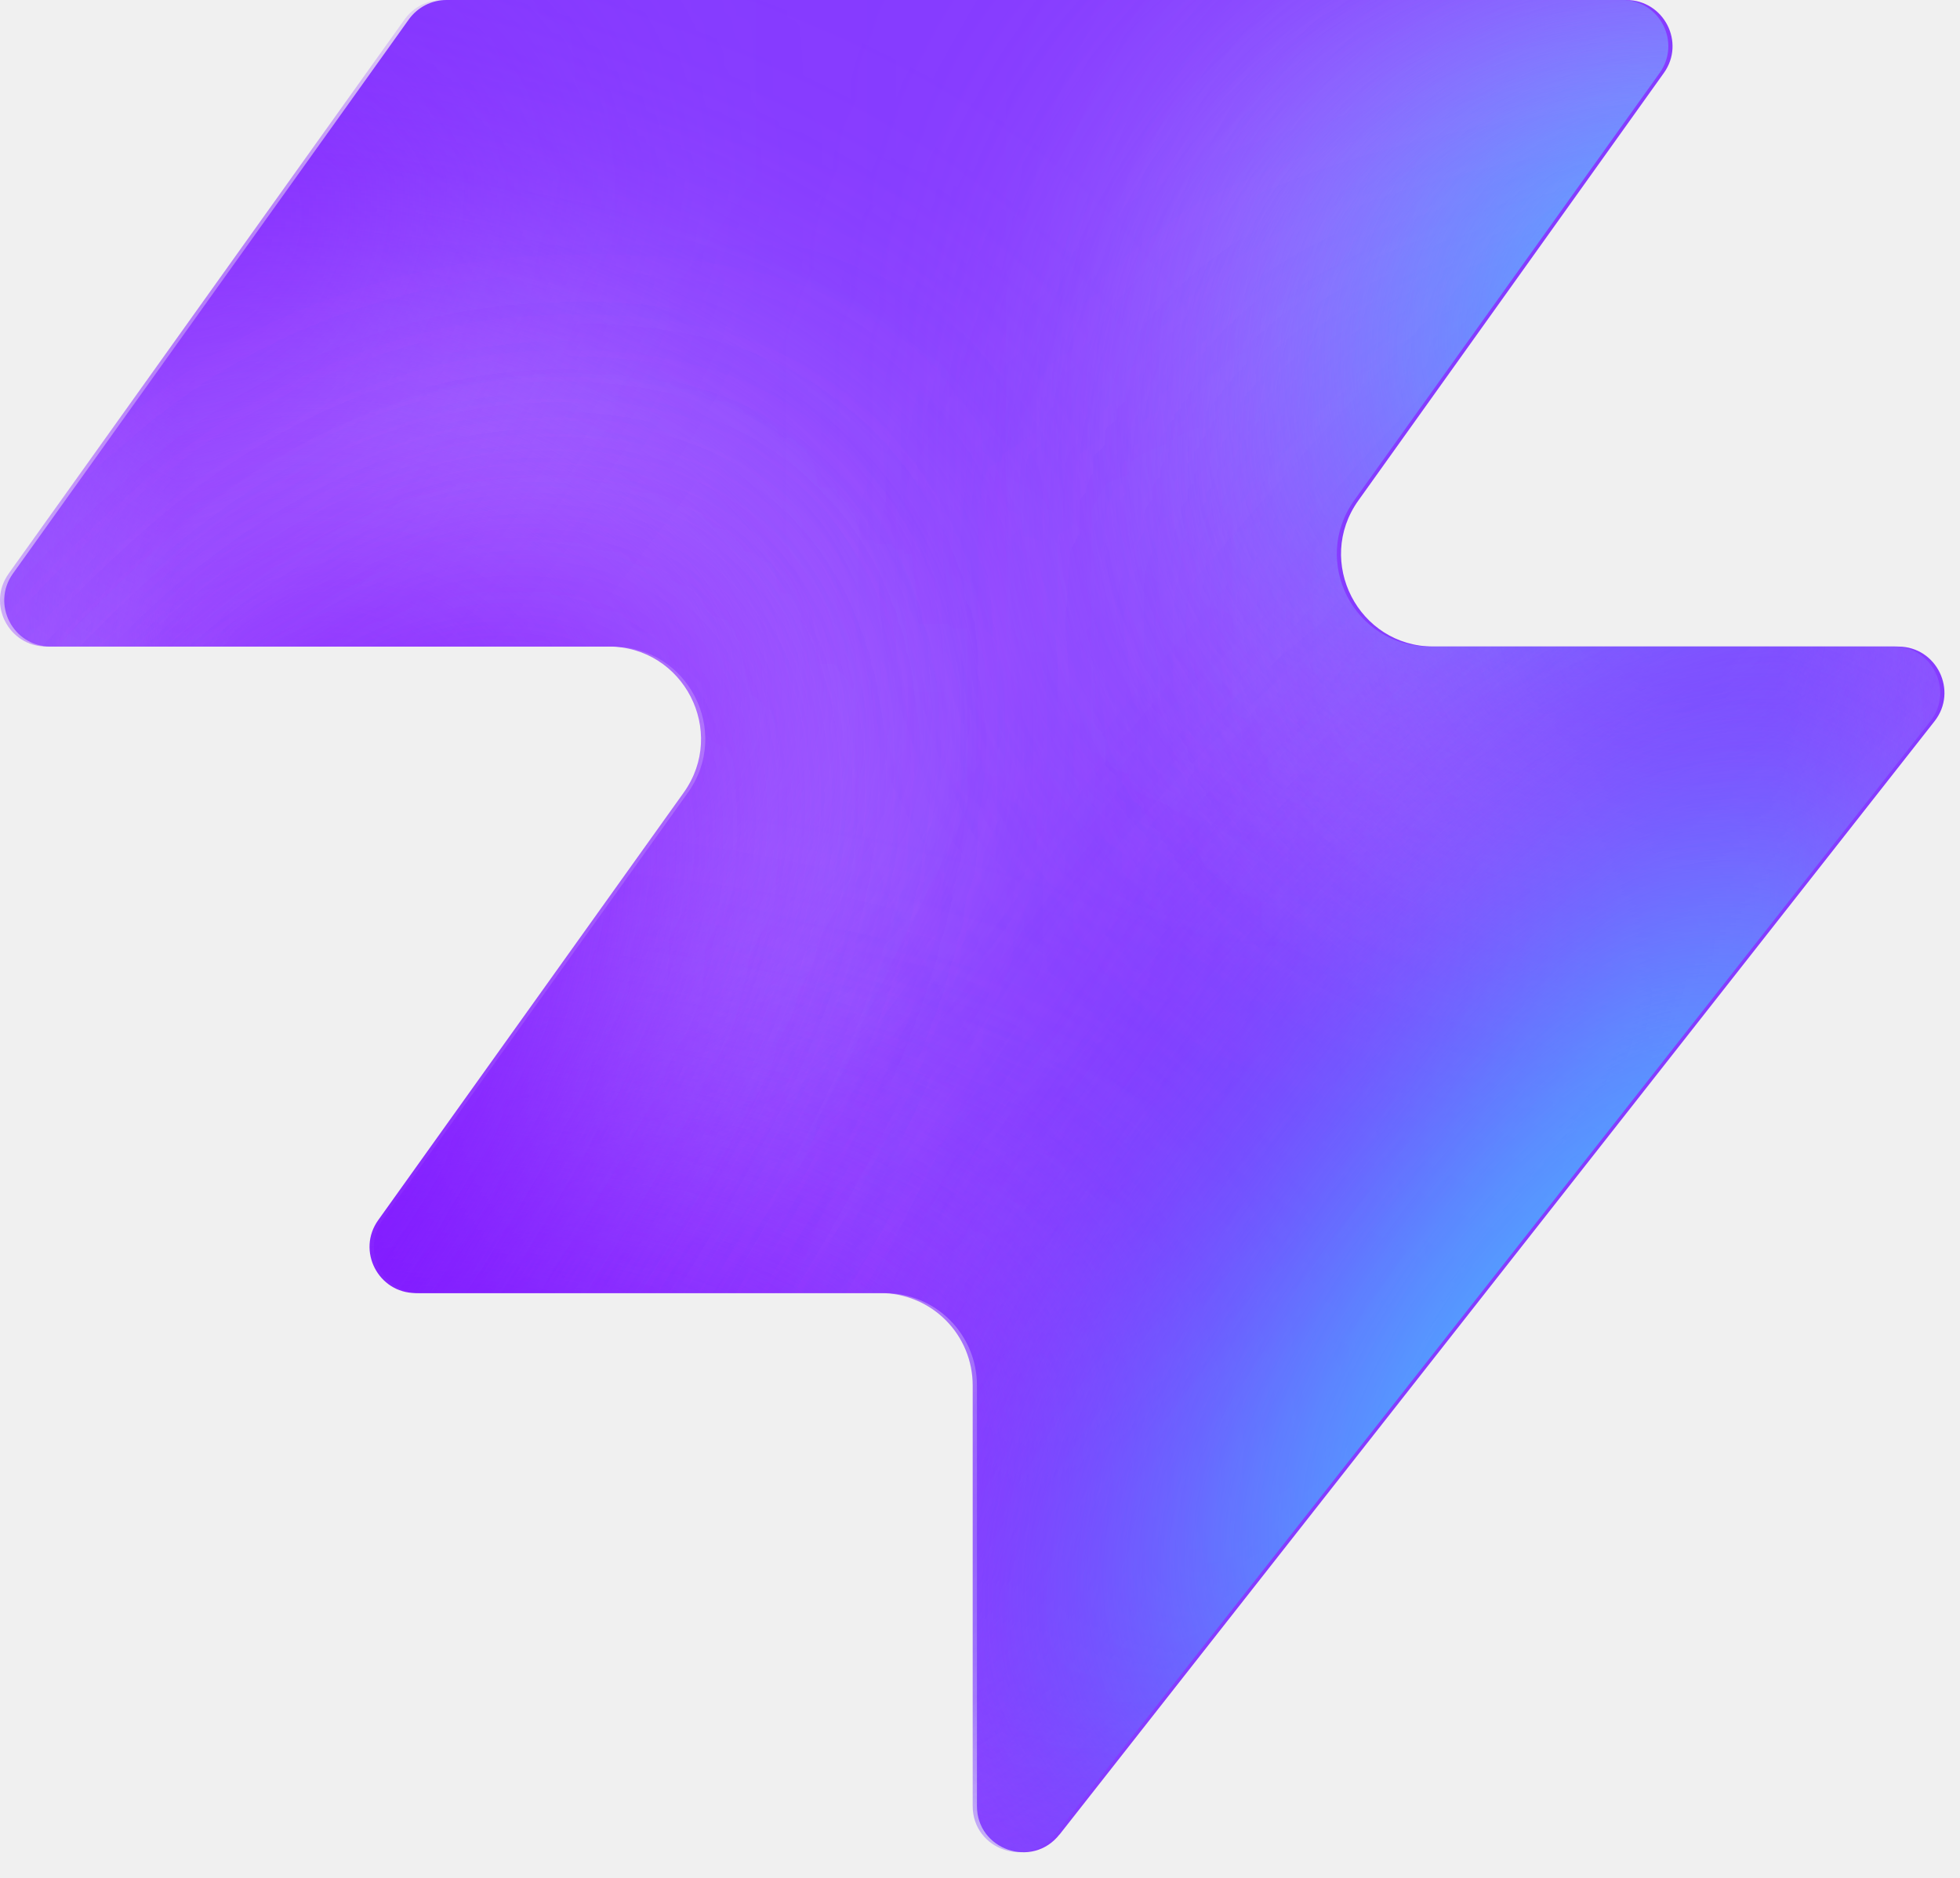
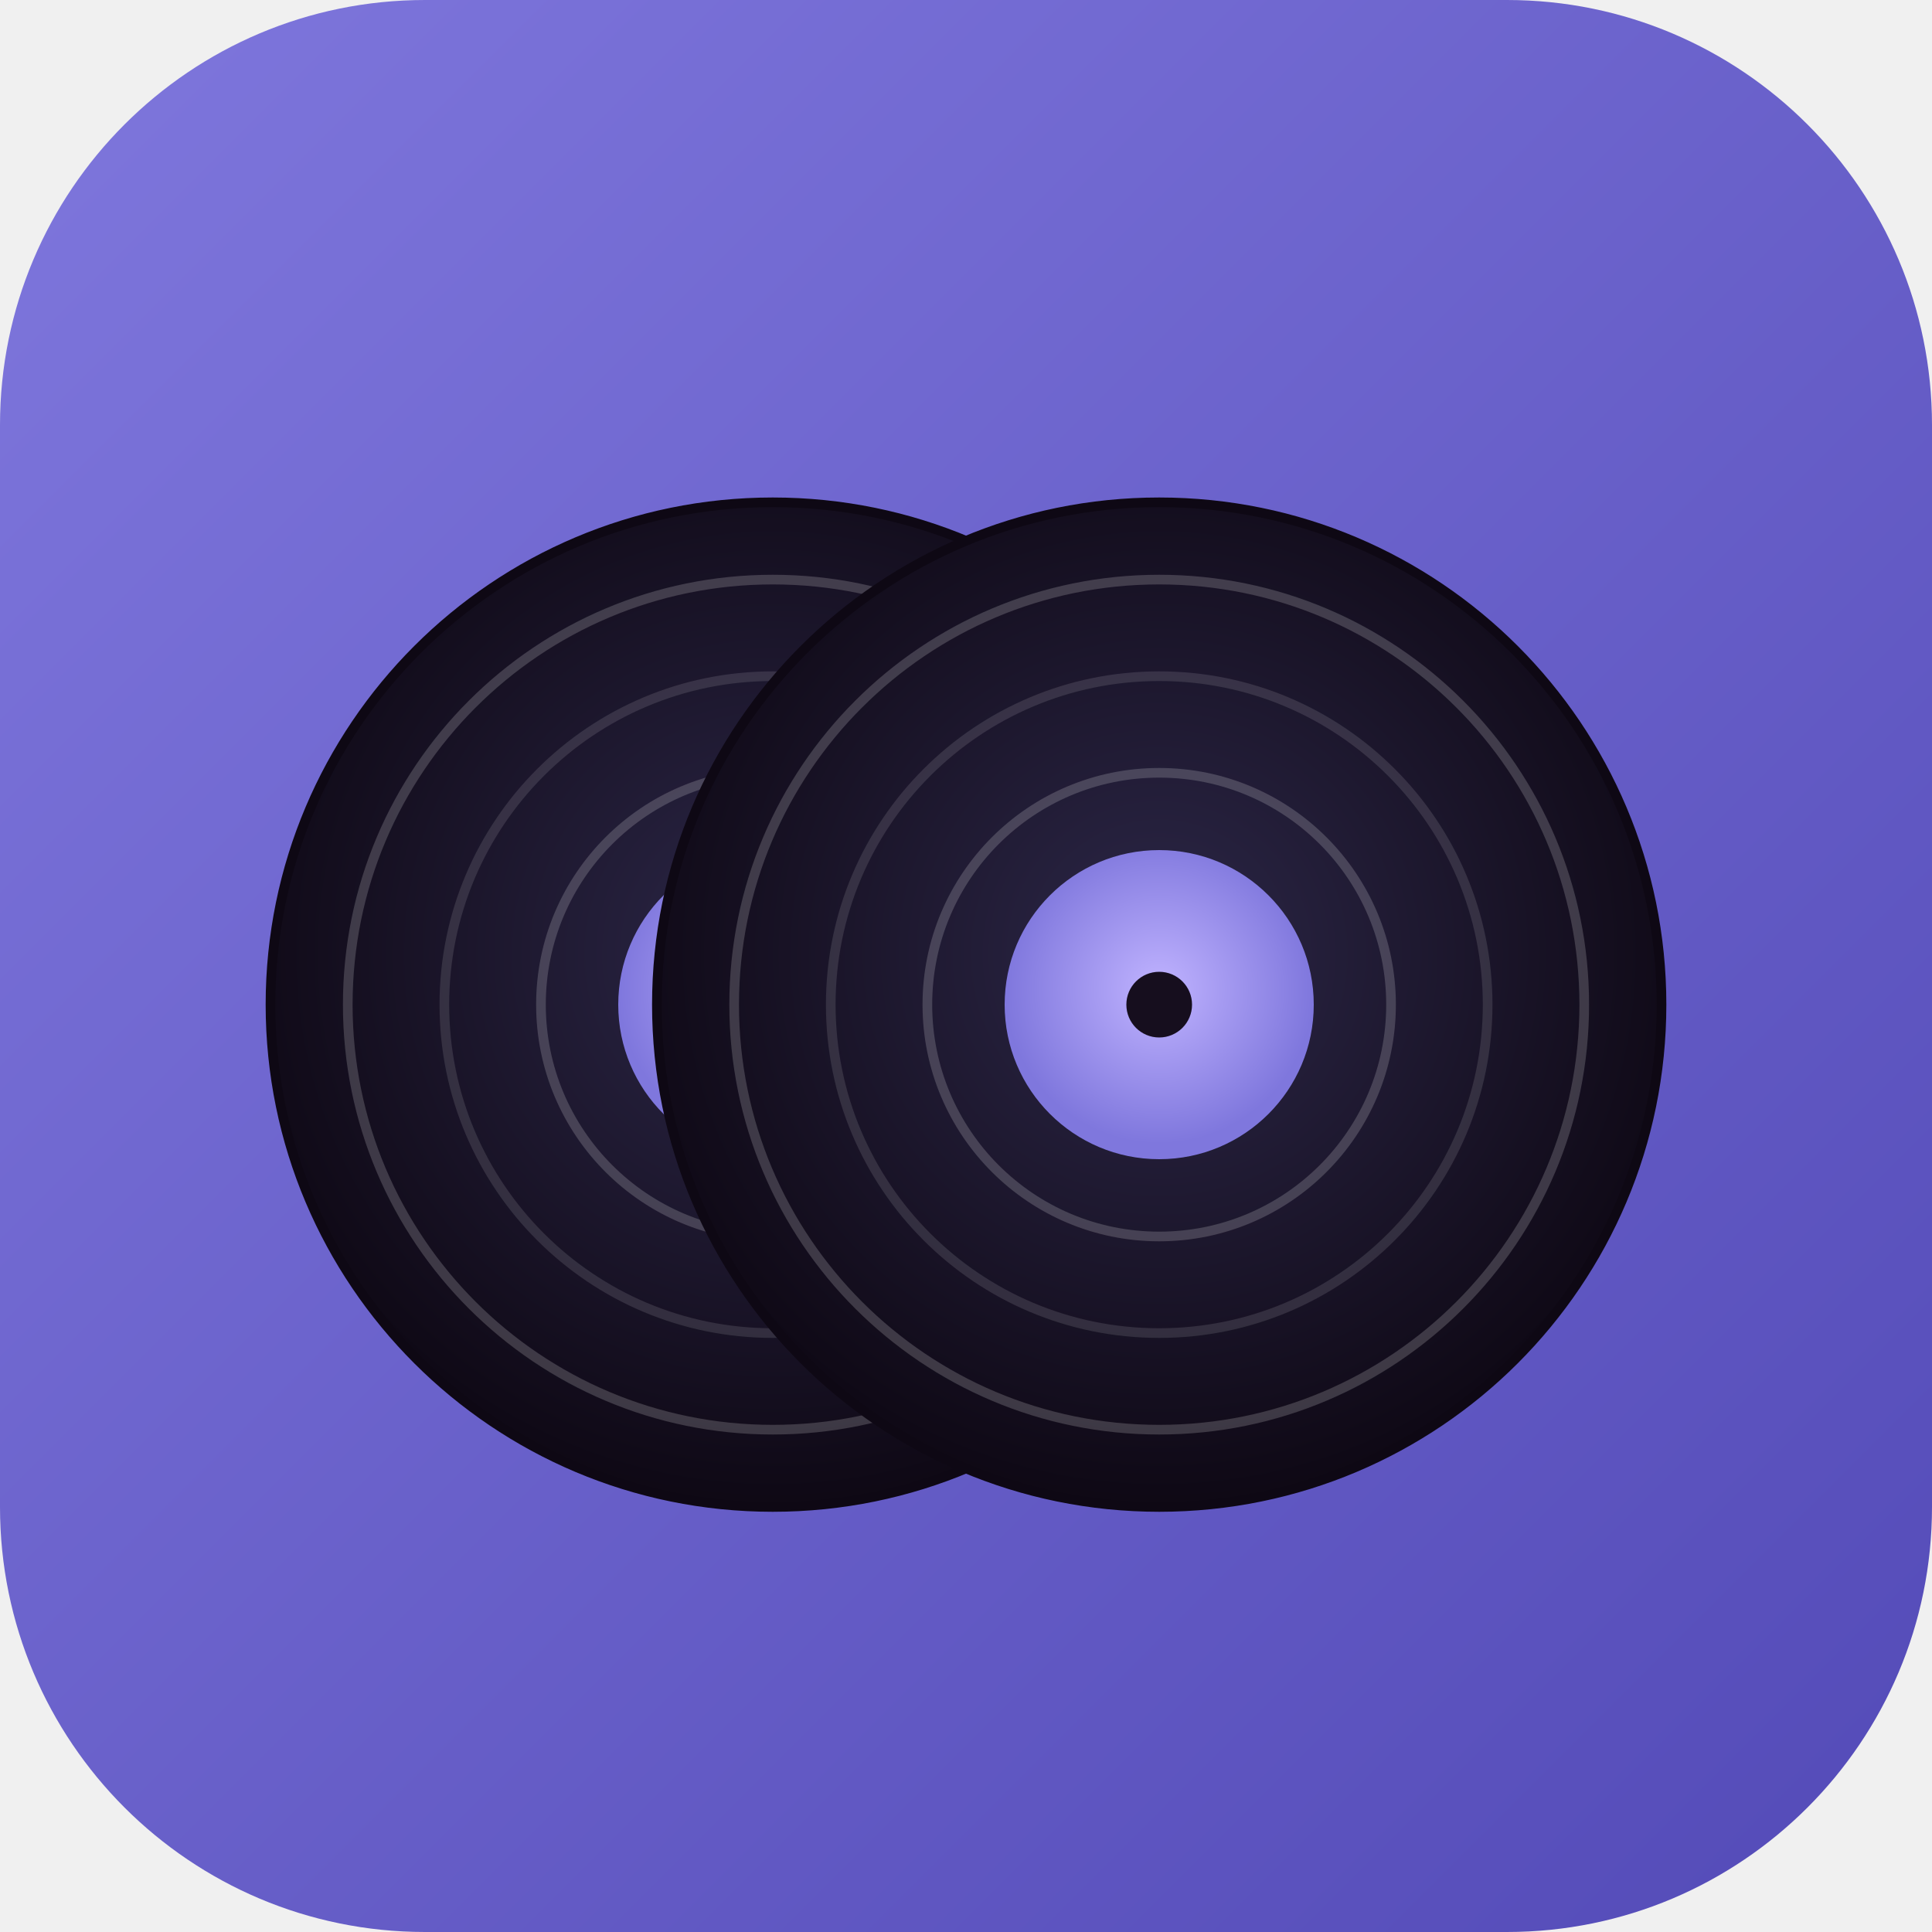
- <svg xmlns="http://www.w3.org/2000/svg" width="48" height="46" fill="none" viewBox="0 0 48 46">
-   <path fill="#863bff" d="M25.946 44.938c-.664.845-2.021.375-2.021-.698V33.937a2.26 2.26 0 0 0-2.262-2.262H10.287c-.92 0-1.456-1.04-.92-1.788l7.48-10.471c1.07-1.497 0-3.578-1.842-3.578H1.237c-.92 0-1.456-1.04-.92-1.788L10.013.474c.214-.297.556-.474.92-.474h28.894c.92 0 1.456 1.04.92 1.788l-7.48 10.471c-1.07 1.498 0 3.579 1.842 3.579h11.377c.943 0 1.473 1.088.89 1.83L25.947 44.94z" style="fill:#863bff;fill:color(display-p3 .525 .23 1);fill-opacity:1" />
-   <mask id="a" width="48" height="46" x="0" y="0" maskUnits="userSpaceOnUse" style="mask-type:alpha">
-     <path fill="#000" d="M25.842 44.938c-.664.844-2.021.375-2.021-.698V33.937a2.26 2.26 0 0 0-2.262-2.262H10.183c-.92 0-1.456-1.04-.92-1.788l7.48-10.471c1.07-1.498 0-3.579-1.842-3.579H1.133c-.92 0-1.456-1.04-.92-1.787L9.91.473c.214-.297.556-.474.92-.474h28.894c.92 0 1.456 1.04.92 1.788l-7.48 10.471c-1.07 1.498 0 3.578 1.842 3.578h11.377c.943 0 1.473 1.088.89 1.832L25.843 44.94z" style="fill:#000;fill-opacity:1" />
-   </mask>
-   <g mask="url(#a)">
-     <g filter="url(#b)">
-       <ellipse cx="5.508" cy="14.704" fill="#ede6ff" rx="5.508" ry="14.704" style="fill:#ede6ff;fill:color(display-p3 .927 .903 1);fill-opacity:1" transform="matrix(.00324 1 1 -.00324 -4.47 31.516)" />
-     </g>
-     <g filter="url(#c)">
-       <ellipse cx="10.399" cy="29.851" fill="#ede6ff" rx="10.399" ry="29.851" style="fill:#ede6ff;fill:color(display-p3 .927 .903 1);fill-opacity:1" transform="matrix(.00324 1 1 -.00324 -39.328 7.883)" />
-     </g>
-     <g filter="url(#d)">
-       <ellipse cx="5.508" cy="30.487" fill="#7e14ff" rx="5.508" ry="30.487" style="fill:#7e14ff;fill:color(display-p3 .492 .077 1);fill-opacity:1" transform="rotate(89.814 -25.913 -14.639)scale(1 -1)" />
-     </g>
-     <g filter="url(#e)">
-       <ellipse cx="5.508" cy="30.599" fill="#7e14ff" rx="5.508" ry="30.599" style="fill:#7e14ff;fill:color(display-p3 .492 .077 1);fill-opacity:1" transform="rotate(89.814 -32.644 -3.334)scale(1 -1)" />
-     </g>
-     <g filter="url(#f)">
-       <ellipse cx="5.508" cy="30.599" fill="#7e14ff" rx="5.508" ry="30.599" style="fill:#7e14ff;fill:color(display-p3 .492 .077 1);fill-opacity:1" transform="matrix(.00324 1 1 -.00324 -34.34 30.47)" />
-     </g>
-     <g filter="url(#g)">
-       <ellipse cx="14.072" cy="22.078" fill="#ede6ff" rx="14.072" ry="22.078" style="fill:#ede6ff;fill:color(display-p3 .927 .903 1);fill-opacity:1" transform="rotate(93.35 24.506 48.493)scale(-1 1)" />
-     </g>
-     <g filter="url(#h)">
-       <ellipse cx="3.47" cy="21.501" fill="#7e14ff" rx="3.47" ry="21.501" style="fill:#7e14ff;fill:color(display-p3 .492 .077 1);fill-opacity:1" transform="rotate(89.009 28.708 47.59)scale(-1 1)" />
-     </g>
-     <g filter="url(#i)">
-       <ellipse cx="3.47" cy="21.501" fill="#7e14ff" rx="3.47" ry="21.501" style="fill:#7e14ff;fill:color(display-p3 .492 .077 1);fill-opacity:1" transform="rotate(89.009 28.708 47.59)scale(-1 1)" />
-     </g>
-     <g filter="url(#j)">
-       <ellipse cx=".387" cy="8.972" fill="#7e14ff" rx="4.407" ry="29.108" style="fill:#7e14ff;fill:color(display-p3 .492 .077 1);fill-opacity:1" transform="rotate(39.51 .387 8.972)" />
-     </g>
-     <g filter="url(#k)">
-       <ellipse cx="47.523" cy="-6.092" fill="#7e14ff" rx="4.407" ry="29.108" style="fill:#7e14ff;fill:color(display-p3 .492 .077 1);fill-opacity:1" transform="rotate(37.892 47.523 -6.092)" />
-     </g>
-     <g filter="url(#l)">
-       <ellipse cx="41.412" cy="6.333" fill="#47bfff" rx="5.971" ry="9.665" style="fill:#47bfff;fill:color(display-p3 .28 .748 1);fill-opacity:1" transform="rotate(37.892 41.412 6.333)" />
-     </g>
-     <g filter="url(#m)">
-       <ellipse cx="-1.879" cy="38.332" fill="#7e14ff" rx="4.407" ry="29.108" style="fill:#7e14ff;fill:color(display-p3 .492 .077 1);fill-opacity:1" transform="rotate(37.892 -1.88 38.332)" />
-     </g>
-     <g filter="url(#n)">
-       <ellipse cx="-1.879" cy="38.332" fill="#7e14ff" rx="4.407" ry="29.108" style="fill:#7e14ff;fill:color(display-p3 .492 .077 1);fill-opacity:1" transform="rotate(37.892 -1.88 38.332)" />
-     </g>
-     <g filter="url(#o)">
-       <ellipse cx="35.651" cy="29.907" fill="#7e14ff" rx="4.407" ry="29.108" style="fill:#7e14ff;fill:color(display-p3 .492 .077 1);fill-opacity:1" transform="rotate(37.892 35.651 29.907)" />
-     </g>
-     <g filter="url(#p)">
-       <ellipse cx="38.418" cy="32.4" fill="#47bfff" rx="5.971" ry="15.297" style="fill:#47bfff;fill:color(display-p3 .28 .748 1);fill-opacity:1" transform="rotate(37.892 38.418 32.4)" />
-     </g>
+ <svg xmlns="http://www.w3.org/2000/svg" width="512" height="512" viewBox="0 0 100 100">
+   <defs>
+     <linearGradient id="dm-bg" x1="0" y1="0" x2="1" y2="1">
+       <stop offset="0%" stop-color="#7f77dd" />
+       <stop offset="100%" stop-color="#534ab7" />
+     </linearGradient>
+     <radialGradient id="dm-disc" cx="0.5" cy="0.45" r="0.55">
+       <stop offset="0%" stop-color="#2c2748" />
+       <stop offset="100%" stop-color="#0e0814" />
+     </radialGradient>
+     <radialGradient id="dm-label" cx="0.5" cy="0.45" r="0.5">
+       <stop offset="0%" stop-color="#c0b3ff" />
+       <stop offset="100%" stop-color="#7f77dd" />
+     </radialGradient>
+   </defs>
+   <rect width="100" height="100" rx="22" fill="url(#dm-bg)" />
+   <g>
+     <circle cx="40" cy="52" r="26" fill="url(#dm-disc)" stroke="#0e0814" stroke-width="0.5" />
+     <circle cx="40" cy="52" r="22" fill="none" stroke="#ffffff" stroke-width="0.5" opacity="0.18" />
+     <circle cx="40" cy="52" r="17" fill="none" stroke="#ffffff" stroke-width="0.5" opacity="0.12" />
+     <circle cx="40" cy="52" r="12" fill="none" stroke="#ffffff" stroke-width="0.5" opacity="0.18" />
+     <circle cx="40" cy="52" r="8" fill="url(#dm-label)" />
+     <circle cx="40" cy="52" r="1.7" fill="#160e1e" />
  </g>
-   <defs>
-     <filter id="b" width="60.045" height="41.654" x="-19.77" y="16.149" color-interpolation-filters="sRGB" filterUnits="userSpaceOnUse">
-       <feFlood flood-opacity="0" result="BackgroundImageFix" />
-       <feBlend in="SourceGraphic" in2="BackgroundImageFix" result="shape" />
-       <feGaussianBlur result="effect1_foregroundBlur_2002_17158" stdDeviation="7.659" />
-     </filter>
-     <filter id="c" width="90.34" height="51.437" x="-54.613" y="-7.533" color-interpolation-filters="sRGB" filterUnits="userSpaceOnUse">
-       <feFlood flood-opacity="0" result="BackgroundImageFix" />
-       <feBlend in="SourceGraphic" in2="BackgroundImageFix" result="shape" />
-       <feGaussianBlur result="effect1_foregroundBlur_2002_17158" stdDeviation="7.659" />
-     </filter>
-     <filter id="d" width="79.355" height="29.4" x="-49.64" y="2.03" color-interpolation-filters="sRGB" filterUnits="userSpaceOnUse">
-       <feFlood flood-opacity="0" result="BackgroundImageFix" />
-       <feBlend in="SourceGraphic" in2="BackgroundImageFix" result="shape" />
-       <feGaussianBlur result="effect1_foregroundBlur_2002_17158" stdDeviation="4.596" />
-     </filter>
-     <filter id="e" width="79.579" height="29.4" x="-45.045" y="20.029" color-interpolation-filters="sRGB" filterUnits="userSpaceOnUse">
-       <feFlood flood-opacity="0" result="BackgroundImageFix" />
-       <feBlend in="SourceGraphic" in2="BackgroundImageFix" result="shape" />
-       <feGaussianBlur result="effect1_foregroundBlur_2002_17158" stdDeviation="4.596" />
-     </filter>
-     <filter id="f" width="79.579" height="29.4" x="-43.513" y="21.178" color-interpolation-filters="sRGB" filterUnits="userSpaceOnUse">
-       <feFlood flood-opacity="0" result="BackgroundImageFix" />
-       <feBlend in="SourceGraphic" in2="BackgroundImageFix" result="shape" />
-       <feGaussianBlur result="effect1_foregroundBlur_2002_17158" stdDeviation="4.596" />
-     </filter>
-     <filter id="g" width="74.749" height="58.852" x="15.756" y="-17.901" color-interpolation-filters="sRGB" filterUnits="userSpaceOnUse">
-       <feFlood flood-opacity="0" result="BackgroundImageFix" />
-       <feBlend in="SourceGraphic" in2="BackgroundImageFix" result="shape" />
-       <feGaussianBlur result="effect1_foregroundBlur_2002_17158" stdDeviation="7.659" />
-     </filter>
-     <filter id="h" width="61.377" height="25.362" x="23.548" y="2.284" color-interpolation-filters="sRGB" filterUnits="userSpaceOnUse">
-       <feFlood flood-opacity="0" result="BackgroundImageFix" />
-       <feBlend in="SourceGraphic" in2="BackgroundImageFix" result="shape" />
-       <feGaussianBlur result="effect1_foregroundBlur_2002_17158" stdDeviation="4.596" />
-     </filter>
-     <filter id="i" width="61.377" height="25.362" x="23.548" y="2.284" color-interpolation-filters="sRGB" filterUnits="userSpaceOnUse">
-       <feFlood flood-opacity="0" result="BackgroundImageFix" />
-       <feBlend in="SourceGraphic" in2="BackgroundImageFix" result="shape" />
-       <feGaussianBlur result="effect1_foregroundBlur_2002_17158" stdDeviation="4.596" />
-     </filter>
-     <filter id="j" width="56.045" height="63.649" x="-27.636" y="-22.853" color-interpolation-filters="sRGB" filterUnits="userSpaceOnUse">
-       <feFlood flood-opacity="0" result="BackgroundImageFix" />
-       <feBlend in="SourceGraphic" in2="BackgroundImageFix" result="shape" />
-       <feGaussianBlur result="effect1_foregroundBlur_2002_17158" stdDeviation="4.596" />
-     </filter>
-     <filter id="k" width="54.814" height="64.646" x="20.116" y="-38.415" color-interpolation-filters="sRGB" filterUnits="userSpaceOnUse">
-       <feFlood flood-opacity="0" result="BackgroundImageFix" />
-       <feBlend in="SourceGraphic" in2="BackgroundImageFix" result="shape" />
-       <feGaussianBlur result="effect1_foregroundBlur_2002_17158" stdDeviation="4.596" />
-     </filter>
-     <filter id="l" width="33.541" height="35.313" x="24.641" y="-11.323" color-interpolation-filters="sRGB" filterUnits="userSpaceOnUse">
-       <feFlood flood-opacity="0" result="BackgroundImageFix" />
-       <feBlend in="SourceGraphic" in2="BackgroundImageFix" result="shape" />
-       <feGaussianBlur result="effect1_foregroundBlur_2002_17158" stdDeviation="4.596" />
-     </filter>
-     <filter id="m" width="54.814" height="64.646" x="-29.286" y="6.009" color-interpolation-filters="sRGB" filterUnits="userSpaceOnUse">
-       <feFlood flood-opacity="0" result="BackgroundImageFix" />
-       <feBlend in="SourceGraphic" in2="BackgroundImageFix" result="shape" />
-       <feGaussianBlur result="effect1_foregroundBlur_2002_17158" stdDeviation="4.596" />
-     </filter>
-     <filter id="n" width="54.814" height="64.646" x="-29.286" y="6.009" color-interpolation-filters="sRGB" filterUnits="userSpaceOnUse">
-       <feFlood flood-opacity="0" result="BackgroundImageFix" />
-       <feBlend in="SourceGraphic" in2="BackgroundImageFix" result="shape" />
-       <feGaussianBlur result="effect1_foregroundBlur_2002_17158" stdDeviation="4.596" />
-     </filter>
-     <filter id="o" width="54.814" height="64.646" x="8.244" y="-2.416" color-interpolation-filters="sRGB" filterUnits="userSpaceOnUse">
-       <feFlood flood-opacity="0" result="BackgroundImageFix" />
-       <feBlend in="SourceGraphic" in2="BackgroundImageFix" result="shape" />
-       <feGaussianBlur result="effect1_foregroundBlur_2002_17158" stdDeviation="4.596" />
-     </filter>
-     <filter id="p" width="39.409" height="43.623" x="18.713" y="10.588" color-interpolation-filters="sRGB" filterUnits="userSpaceOnUse">
-       <feFlood flood-opacity="0" result="BackgroundImageFix" />
-       <feBlend in="SourceGraphic" in2="BackgroundImageFix" result="shape" />
-       <feGaussianBlur result="effect1_foregroundBlur_2002_17158" stdDeviation="4.596" />
-     </filter>
-   </defs>
+   <g>
+     <circle cx="60" cy="52" r="26" fill="url(#dm-disc)" stroke="#0e0814" stroke-width="0.5" />
+     <circle cx="60" cy="52" r="22" fill="none" stroke="#ffffff" stroke-width="0.5" opacity="0.18" />
+     <circle cx="60" cy="52" r="17" fill="none" stroke="#ffffff" stroke-width="0.5" opacity="0.12" />
+     <circle cx="60" cy="52" r="12" fill="none" stroke="#ffffff" stroke-width="0.5" opacity="0.18" />
+     <circle cx="60" cy="52" r="8" fill="url(#dm-label)" />
+     <circle cx="60" cy="52" r="1.7" fill="#160e1e" />
+   </g>
</svg>
